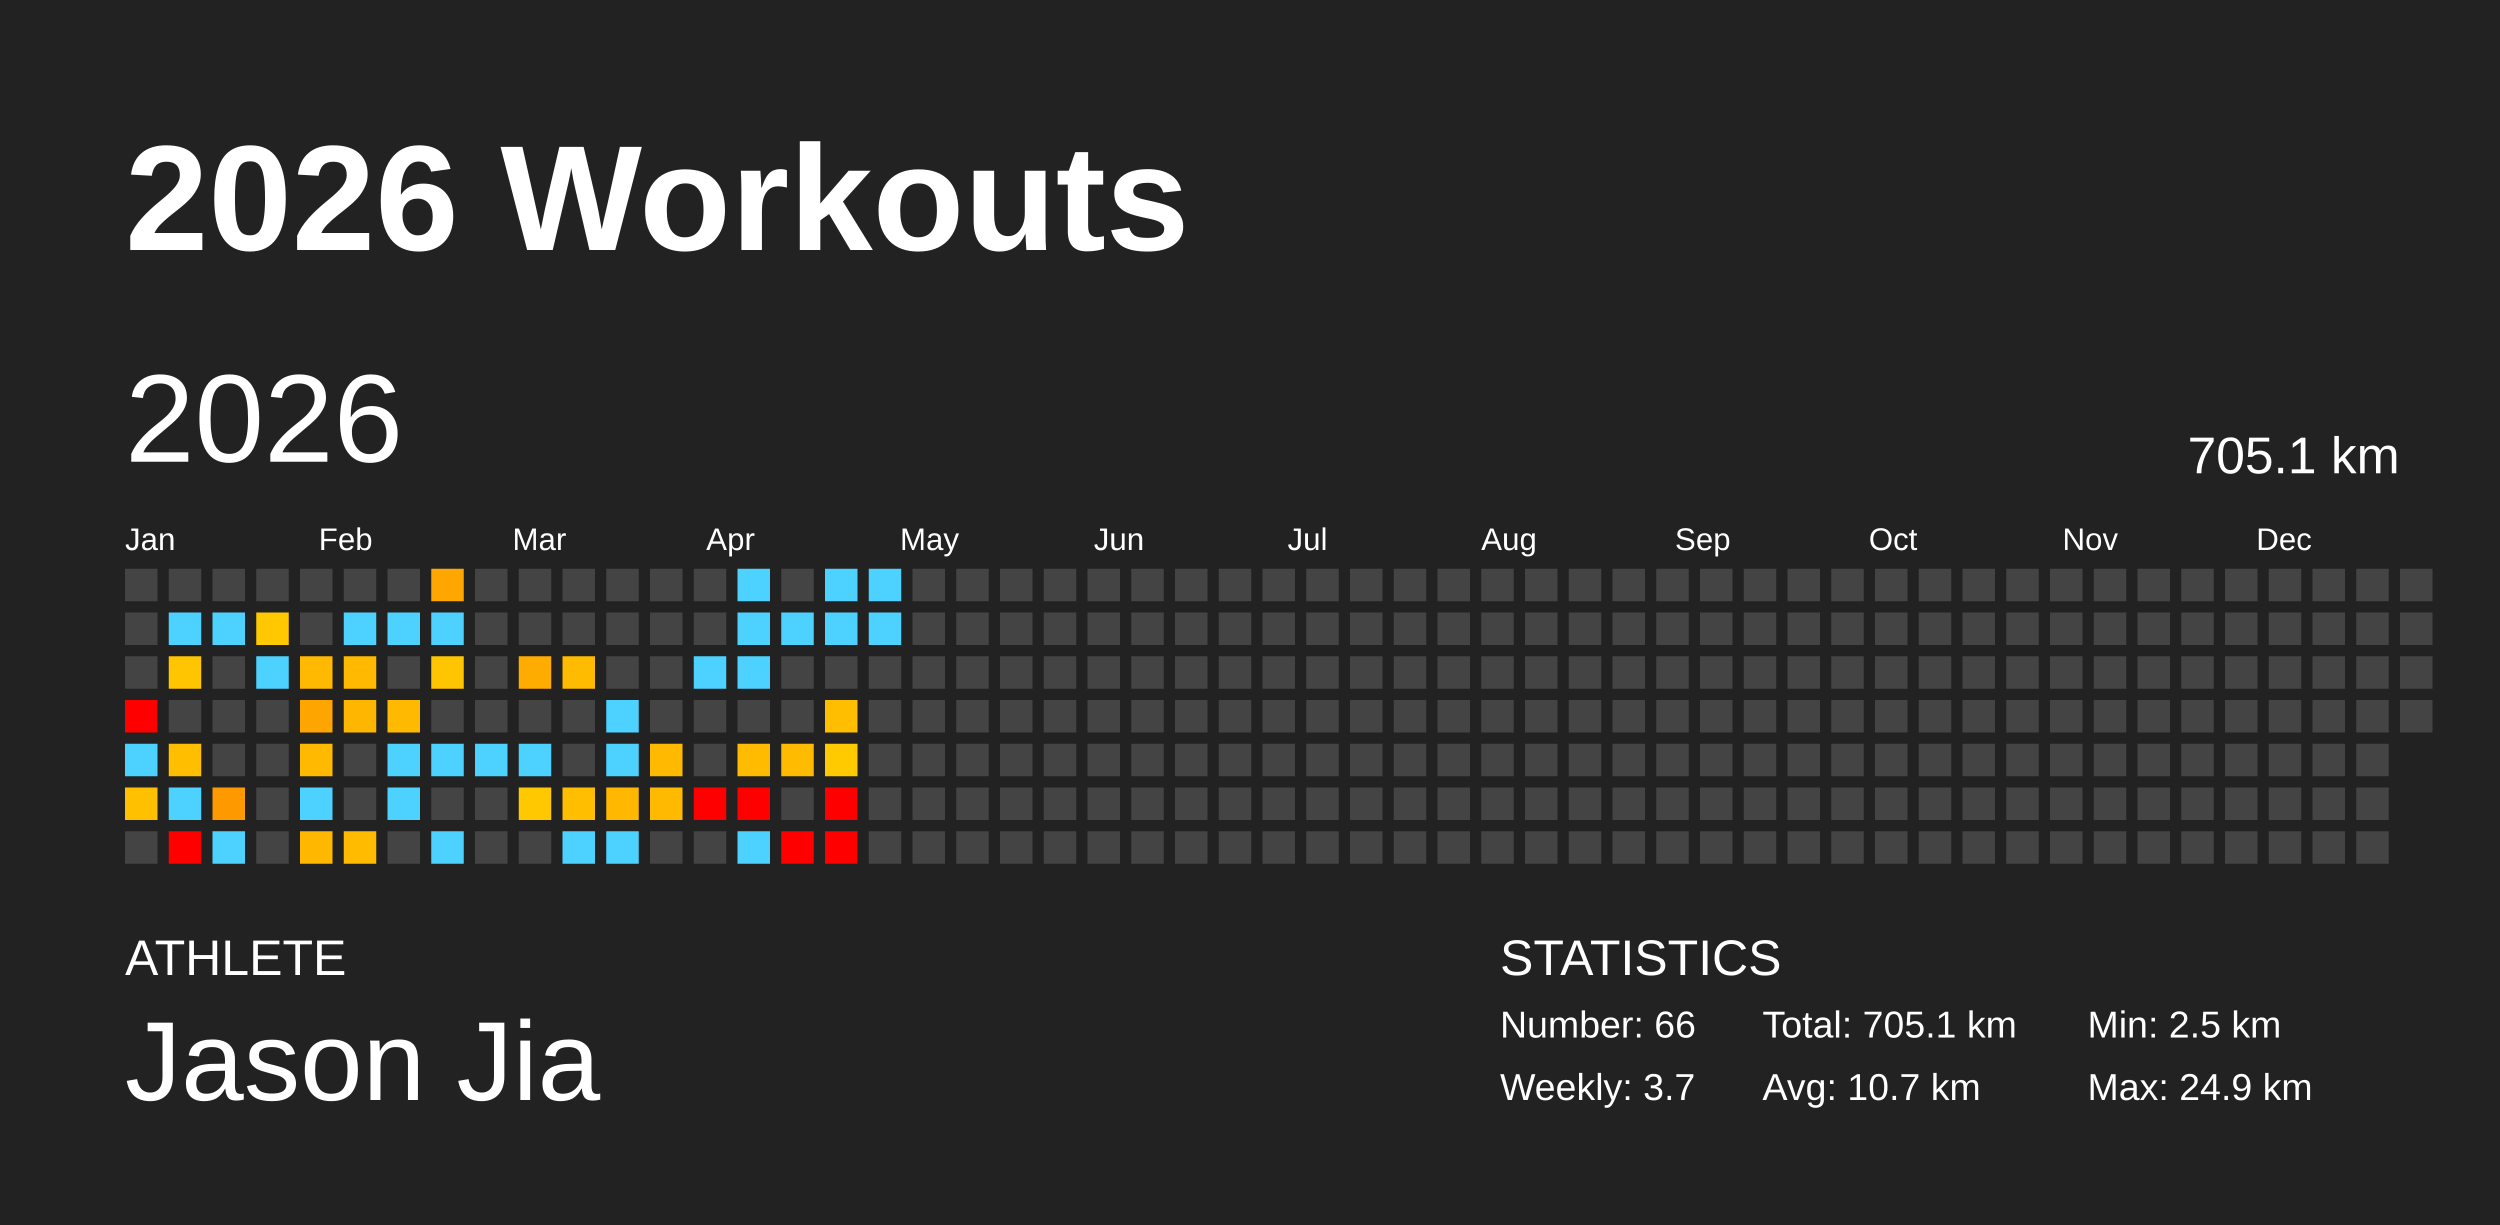
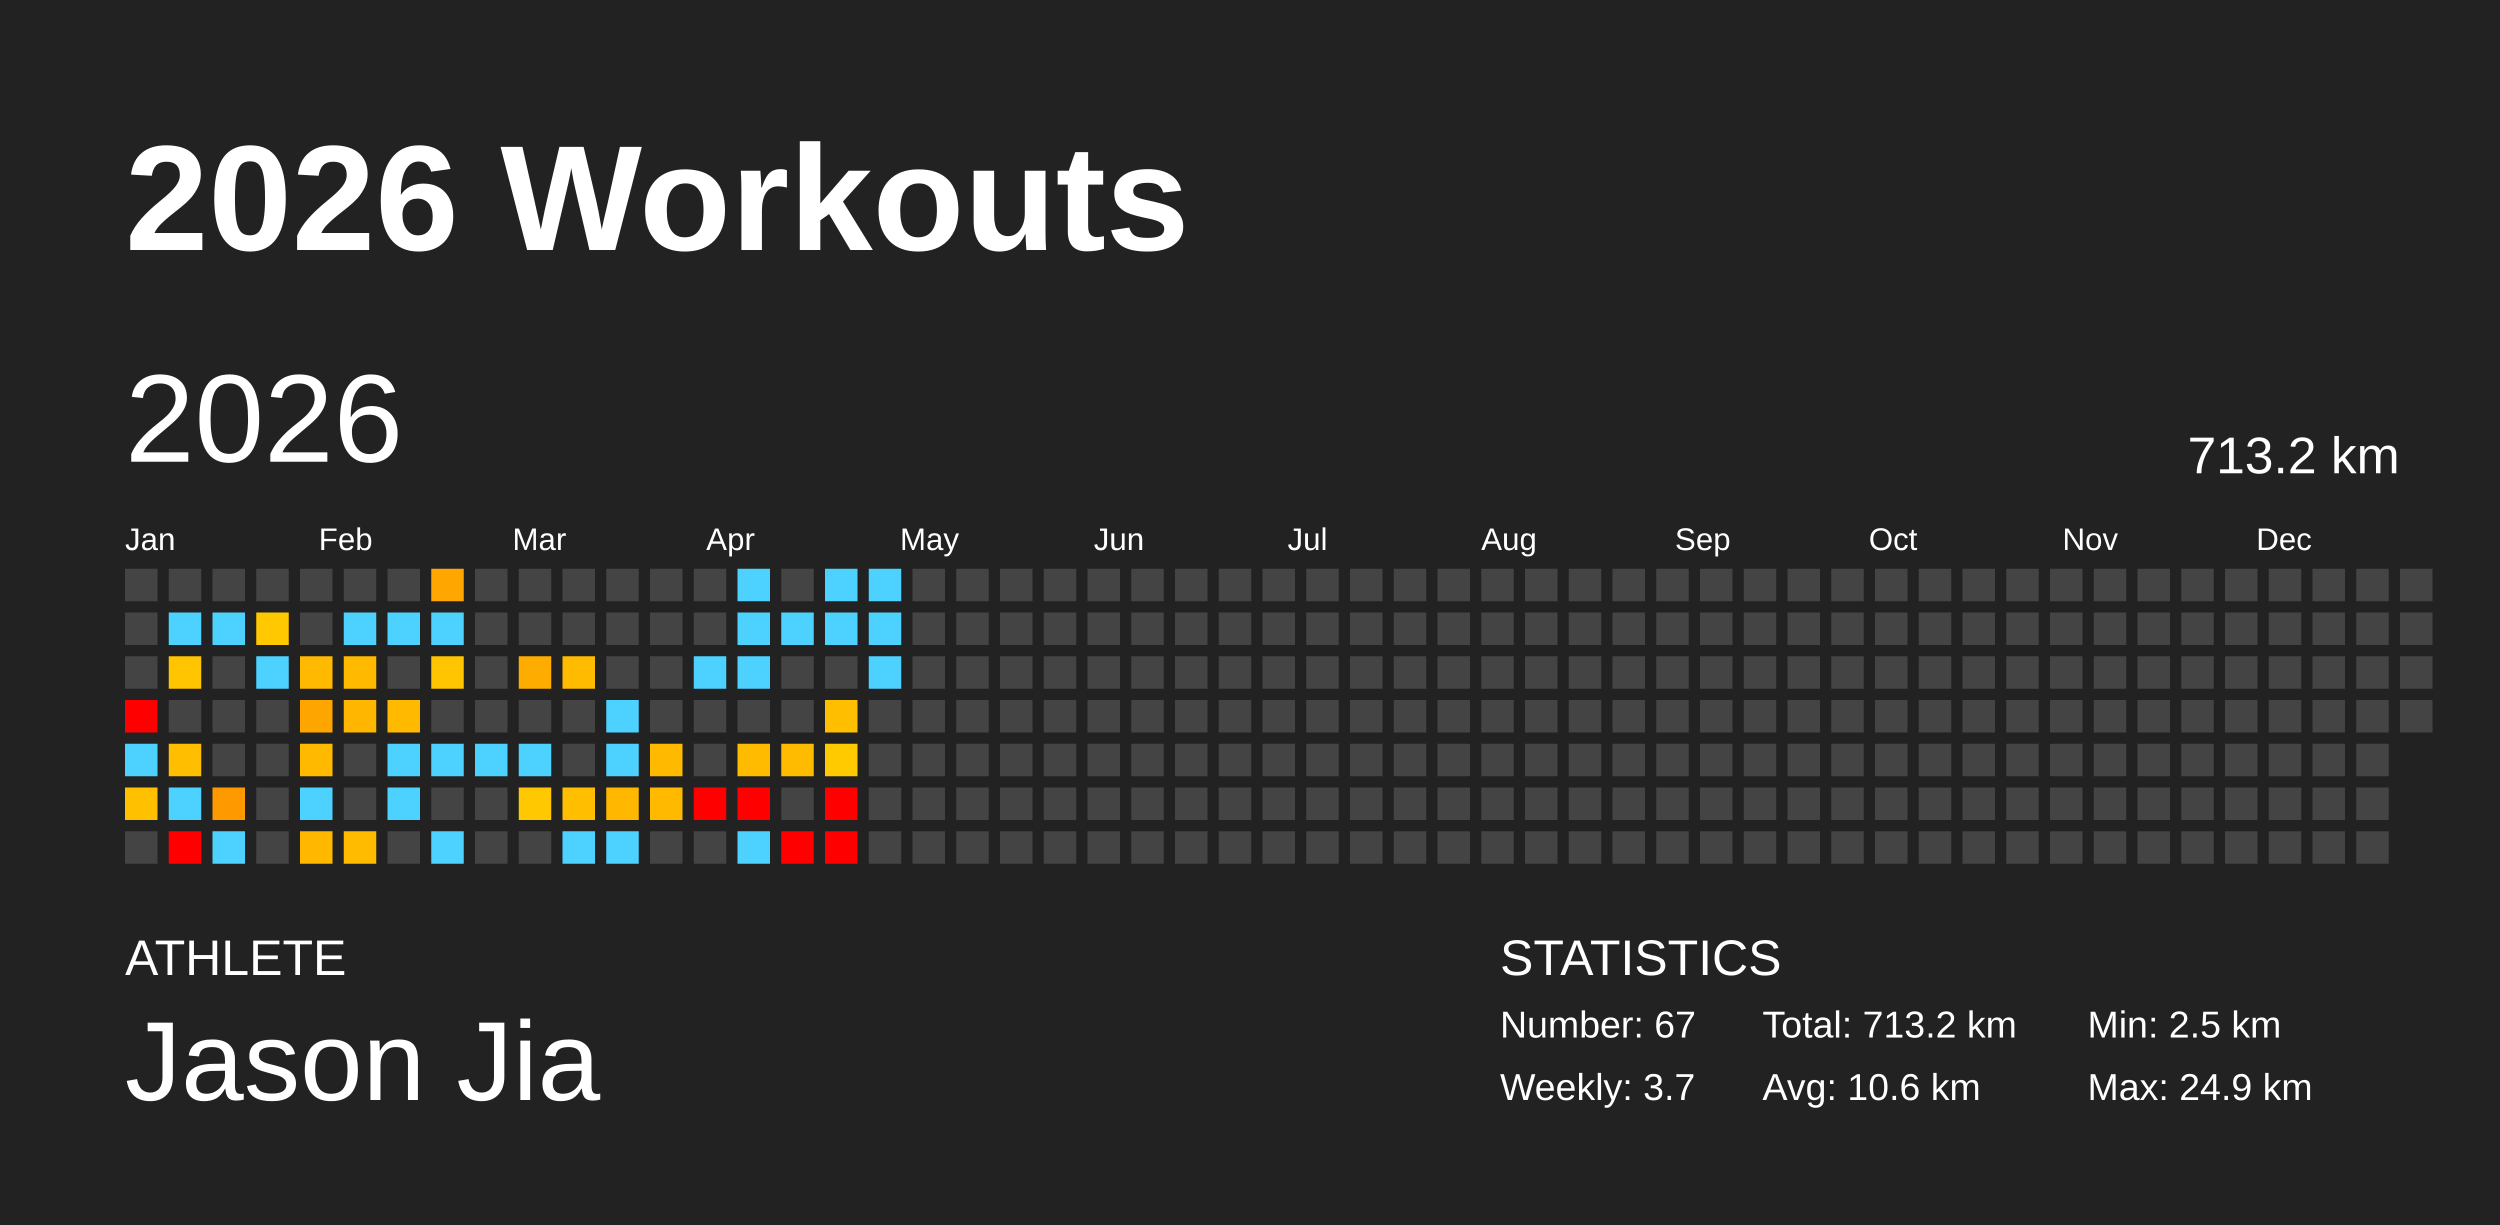
<svg xmlns="http://www.w3.org/2000/svg" baseProfile="full" height="98mm" version="1.1" viewBox="0,0,200,98" width="200mm">
  <defs />
  <rect fill="#222222" height="98" width="200" x="0" y="0" />
  <text fill="#FFFFFF" style="font-size:12px; font-family:Arial; font-weight:bold;" x="10" y="20">2026 Workouts</text>
  <text fill="#FFFFFF" style="font-size:4px; font-family:Arial" x="10" y="78">ATHLETE</text>
  <text fill="#FFFFFF" style="font-size:9px; font-family:Arial" x="10" y="88">Jason Jia</text>
  <text fill="#FFFFFF" style="font-size:4px; font-family:Arial" x="120" y="78">STATISTICS</text>
-   <text fill="#FFFFFF" style="font-size:3px; font-family:Arial" x="120" y="83">Number: 66</text>
+   <text fill="#FFFFFF" style="font-size:3px; font-family:Arial" x="120" y="83">Number: 67</text>
  <text fill="#FFFFFF" style="font-size:3px; font-family:Arial" x="120" y="88">Weekly: 3.7</text>
-   <text fill="#FFFFFF" style="font-size:3px; font-family:Arial" x="141" y="83">Total: 705.1 km</text>
-   <text fill="#FFFFFF" style="font-size:3px; font-family:Arial" x="141" y="88">Avg: 10.7 km</text>
+   <text fill="#FFFFFF" style="font-size:3px; font-family:Arial" x="141" y="83">Total: 713.2 km</text>
+   <text fill="#FFFFFF" style="font-size:3px; font-family:Arial" x="141" y="88">Avg: 10.6 km</text>
  <text fill="#FFFFFF" style="font-size:3px; font-family:Arial" x="167" y="83">Min: 2.5 km</text>
  <text fill="#FFFFFF" style="font-size:3px; font-family:Arial" x="167" y="88">Max: 24.9 km</text>
  <text dominant-baseline="hanging" fill="#FFFFFF" style="font-size:10.0px; font-family:Arial;" x="10" y="30">2026</text>
-   <text dominant-baseline="hanging" fill="#FFFFFF" style="font-size:4.125px; font-family:Arial;" x="175" y="35">705.1 km</text>
+   <text dominant-baseline="hanging" fill="#FFFFFF" style="font-size:4.125px; font-family:Arial;" x="175" y="35">713.2 km</text>
  <text fill="#FFFFFF" style="font-size:2.5px; font-family:Arial" x="10.0" y="44">Jan</text>
  <text fill="#FFFFFF" style="font-size:2.5px; font-family:Arial" x="25.5" y="44">Feb</text>
  <text fill="#FFFFFF" style="font-size:2.5px; font-family:Arial" x="41.0" y="44">Mar</text>
  <text fill="#FFFFFF" style="font-size:2.5px; font-family:Arial" x="56.5" y="44">Apr</text>
  <text fill="#FFFFFF" style="font-size:2.5px; font-family:Arial" x="72.0" y="44">May</text>
  <text fill="#FFFFFF" style="font-size:2.5px; font-family:Arial" x="87.5" y="44">Jun</text>
  <text fill="#FFFFFF" style="font-size:2.5px; font-family:Arial" x="103.0" y="44">Jul</text>
  <text fill="#FFFFFF" style="font-size:2.5px; font-family:Arial" x="118.5" y="44">Aug</text>
  <text fill="#FFFFFF" style="font-size:2.5px; font-family:Arial" x="134.0" y="44">Sep</text>
  <text fill="#FFFFFF" style="font-size:2.5px; font-family:Arial" x="149.5" y="44">Oct</text>
  <text fill="#FFFFFF" style="font-size:2.5px; font-family:Arial" x="165.0" y="44">Nov</text>
  <text fill="#FFFFFF" style="font-size:2.5px; font-family:Arial" x="180.5" y="44">Dec</text>
  <rect fill="#444444" height="2.6" width="2.6" x="10.0" y="45.5" />
  <rect fill="#444444" height="2.6" width="2.6" x="10.0" y="49.0" />
  <rect fill="#444444" height="2.6" width="2.6" x="10.0" y="52.5" />
  <rect fill="red" height="2.6" width="2.6" x="10.0" y="56.0" />
  <rect fill="#4dd2ff" height="2.6" width="2.6" x="10.0" y="59.5" />
  <rect fill="#ffc000" height="2.6" width="2.6" x="10.0" y="63.0" />
  <rect fill="#444444" height="2.6" width="2.6" x="10.0" y="66.5" />
  <rect fill="#444444" height="2.6" width="2.6" x="13.5" y="45.5" />
  <rect fill="#4dd2ff" height="2.6" width="2.6" x="13.5" y="49.0" />
  <rect fill="#ffc500" height="2.6" width="2.6" x="13.5" y="52.5" />
  <rect fill="#444444" height="2.6" width="2.6" x="13.5" y="56.0" />
  <rect fill="#ffbe00" height="2.6" width="2.6" x="13.5" y="59.5" />
  <rect fill="#4dd2ff" height="2.6" width="2.6" x="13.5" y="63.0" />
  <rect fill="red" height="2.6" width="2.6" x="13.5" y="66.5" />
  <rect fill="#444444" height="2.6" width="2.6" x="17.0" y="45.5" />
  <rect fill="#4dd2ff" height="2.6" width="2.6" x="17.0" y="49.0" />
  <rect fill="#444444" height="2.6" width="2.6" x="17.0" y="52.5" />
  <rect fill="#444444" height="2.6" width="2.6" x="17.0" y="56.0" />
  <rect fill="#444444" height="2.6" width="2.6" x="17.0" y="59.5" />
  <rect fill="#ff9900" height="2.6" width="2.6" x="17.0" y="63.0" />
  <rect fill="#4dd2ff" height="2.6" width="2.6" x="17.0" y="66.5" />
  <rect fill="#444444" height="2.6" width="2.6" x="20.5" y="45.5" />
  <rect fill="#ffc800" height="2.6" width="2.6" x="20.5" y="49.0" />
  <rect fill="#4dd2ff" height="2.6" width="2.6" x="20.5" y="52.5" />
  <rect fill="#444444" height="2.6" width="2.6" x="20.5" y="56.0" />
  <rect fill="#444444" height="2.6" width="2.6" x="20.5" y="59.5" />
  <rect fill="#444444" height="2.6" width="2.6" x="20.5" y="63.0" />
  <rect fill="#444444" height="2.6" width="2.6" x="20.5" y="66.5" />
  <rect fill="#444444" height="2.6" width="2.6" x="24.0" y="45.5" />
  <rect fill="#444444" height="2.6" width="2.6" x="24.0" y="49.0" />
  <rect fill="#ffb900" height="2.6" width="2.6" x="24.0" y="52.5" />
  <rect fill="#ffa500" height="2.6" width="2.6" x="24.0" y="56.0" />
  <rect fill="#ffba00" height="2.6" width="2.6" x="24.0" y="59.5" />
  <rect fill="#4dd2ff" height="2.6" width="2.6" x="24.0" y="63.0" />
  <rect fill="#ffb700" height="2.6" width="2.6" x="24.0" y="66.5" />
  <rect fill="#444444" height="2.6" width="2.6" x="27.5" y="45.5" />
  <rect fill="#4dd2ff" height="2.6" width="2.6" x="27.5" y="49.0" />
  <rect fill="#ffba00" height="2.6" width="2.6" x="27.5" y="52.5" />
  <rect fill="#ffb600" height="2.6" width="2.6" x="27.5" y="56.0" />
  <rect fill="#444444" height="2.6" width="2.6" x="27.5" y="59.5" />
  <rect fill="#444444" height="2.6" width="2.6" x="27.5" y="63.0" />
  <rect fill="#ffbb00" height="2.6" width="2.6" x="27.5" y="66.5" />
  <rect fill="#444444" height="2.6" width="2.6" x="31.0" y="45.5" />
  <rect fill="#4dd2ff" height="2.6" width="2.6" x="31.0" y="49.0" />
  <rect fill="#444444" height="2.6" width="2.6" x="31.0" y="52.5" />
  <rect fill="#ffba00" height="2.6" width="2.6" x="31.0" y="56.0" />
  <rect fill="#4dd2ff" height="2.6" width="2.6" x="31.0" y="59.5" />
  <rect fill="#4dd2ff" height="2.6" width="2.6" x="31.0" y="63.0" />
  <rect fill="#444444" height="2.6" width="2.6" x="31.0" y="66.5" />
  <rect fill="#ffa600" height="2.6" width="2.6" x="34.5" y="45.5" />
  <rect fill="#4dd2ff" height="2.6" width="2.6" x="34.5" y="49.0" />
  <rect fill="#ffc500" height="2.6" width="2.6" x="34.5" y="52.5" />
  <rect fill="#444444" height="2.6" width="2.6" x="34.5" y="56.0" />
  <rect fill="#4dd2ff" height="2.6" width="2.6" x="34.5" y="59.5" />
  <rect fill="#444444" height="2.6" width="2.6" x="34.5" y="63.0" />
  <rect fill="#4dd2ff" height="2.6" width="2.6" x="34.5" y="66.5" />
  <rect fill="#444444" height="2.6" width="2.6" x="38.0" y="45.5" />
  <rect fill="#444444" height="2.6" width="2.6" x="38.0" y="49.0" />
  <rect fill="#444444" height="2.6" width="2.6" x="38.0" y="52.5" />
  <rect fill="#444444" height="2.6" width="2.6" x="38.0" y="56.0" />
  <rect fill="#4dd2ff" height="2.6" width="2.6" x="38.0" y="59.5" />
  <rect fill="#444444" height="2.6" width="2.6" x="38.0" y="63.0" />
  <rect fill="#444444" height="2.6" width="2.6" x="38.0" y="66.5" />
  <rect fill="#444444" height="2.6" width="2.6" x="41.5" y="45.5" />
  <rect fill="#444444" height="2.6" width="2.6" x="41.5" y="49.0" />
  <rect fill="#ffac00" height="2.6" width="2.6" x="41.5" y="52.5" />
  <rect fill="#444444" height="2.6" width="2.6" x="41.5" y="56.0" />
  <rect fill="#4dd2ff" height="2.6" width="2.6" x="41.5" y="59.5" />
  <rect fill="#ffc800" height="2.6" width="2.6" x="41.5" y="63.0" />
  <rect fill="#444444" height="2.6" width="2.6" x="41.5" y="66.5" />
  <rect fill="#444444" height="2.6" width="2.6" x="45.0" y="45.5" />
  <rect fill="#444444" height="2.6" width="2.6" x="45.0" y="49.0" />
  <rect fill="#ffbb00" height="2.6" width="2.6" x="45.0" y="52.5" />
  <rect fill="#444444" height="2.6" width="2.6" x="45.0" y="56.0" />
  <rect fill="#444444" height="2.6" width="2.6" x="45.0" y="59.5" />
  <rect fill="#ffbe00" height="2.6" width="2.6" x="45.0" y="63.0" />
  <rect fill="#4dd2ff" height="2.6" width="2.6" x="45.0" y="66.5" />
  <rect fill="#444444" height="2.6" width="2.6" x="48.5" y="45.5" />
  <rect fill="#444444" height="2.6" width="2.6" x="48.5" y="49.0" />
  <rect fill="#444444" height="2.6" width="2.6" x="48.5" y="52.5" />
  <rect fill="#4dd2ff" height="2.6" width="2.6" x="48.5" y="56.0" />
  <rect fill="#4dd2ff" height="2.6" width="2.6" x="48.5" y="59.5" />
  <rect fill="#ffb700" height="2.6" width="2.6" x="48.5" y="63.0" />
  <rect fill="#4dd2ff" height="2.6" width="2.6" x="48.5" y="66.5" />
  <rect fill="#444444" height="2.6" width="2.6" x="52.0" y="45.5" />
  <rect fill="#444444" height="2.6" width="2.6" x="52.0" y="49.0" />
  <rect fill="#444444" height="2.6" width="2.6" x="52.0" y="52.5" />
  <rect fill="#444444" height="2.6" width="2.6" x="52.0" y="56.0" />
  <rect fill="#ffba00" height="2.6" width="2.6" x="52.0" y="59.5" />
  <rect fill="#ffba00" height="2.6" width="2.6" x="52.0" y="63.0" />
  <rect fill="#444444" height="2.6" width="2.6" x="52.0" y="66.5" />
  <rect fill="#444444" height="2.6" width="2.6" x="55.5" y="45.5" />
  <rect fill="#444444" height="2.6" width="2.6" x="55.5" y="49.0" />
  <rect fill="#4dd2ff" height="2.6" width="2.6" x="55.5" y="52.5" />
  <rect fill="#444444" height="2.6" width="2.6" x="55.5" y="56.0" />
  <rect fill="#444444" height="2.6" width="2.6" x="55.5" y="59.5" />
  <rect fill="red" height="2.6" width="2.6" x="55.5" y="63.0" />
  <rect fill="#444444" height="2.6" width="2.6" x="55.5" y="66.5" />
  <rect fill="#4dd2ff" height="2.6" width="2.6" x="59.0" y="45.5" />
  <rect fill="#4dd2ff" height="2.6" width="2.6" x="59.0" y="49.0" />
  <rect fill="#4dd2ff" height="2.6" width="2.6" x="59.0" y="52.5" />
  <rect fill="#444444" height="2.6" width="2.6" x="59.0" y="56.0" />
  <rect fill="#ffbb00" height="2.6" width="2.6" x="59.0" y="59.5" />
  <rect fill="red" height="2.6" width="2.6" x="59.0" y="63.0" />
  <rect fill="#4dd2ff" height="2.6" width="2.6" x="59.0" y="66.5" />
  <rect fill="#444444" height="2.6" width="2.6" x="62.5" y="45.5" />
  <rect fill="#4dd2ff" height="2.6" width="2.6" x="62.5" y="49.0" />
  <rect fill="#444444" height="2.6" width="2.6" x="62.5" y="52.5" />
  <rect fill="#444444" height="2.6" width="2.6" x="62.5" y="56.0" />
  <rect fill="#ffbb00" height="2.6" width="2.6" x="62.5" y="59.5" />
  <rect fill="#444444" height="2.6" width="2.6" x="62.5" y="63.0" />
  <rect fill="red" height="2.6" width="2.6" x="62.5" y="66.5" />
  <rect fill="#4dd2ff" height="2.6" width="2.6" x="66.0" y="45.5" />
  <rect fill="#4dd2ff" height="2.6" width="2.6" x="66.0" y="49.0" />
  <rect fill="#444444" height="2.6" width="2.6" x="66.0" y="52.5" />
  <rect fill="#ffbe00" height="2.6" width="2.6" x="66.0" y="56.0" />
  <rect fill="#ffca00" height="2.6" width="2.6" x="66.0" y="59.5" />
  <rect fill="red" height="2.6" width="2.6" x="66.0" y="63.0" />
  <rect fill="red" height="2.6" width="2.6" x="66.0" y="66.5" />
  <rect fill="#4dd2ff" height="2.6" width="2.6" x="69.5" y="45.5" />
  <rect fill="#4dd2ff" height="2.6" width="2.6" x="69.5" y="49.0" />
-   <rect fill="#444444" height="2.6" width="2.6" x="69.5" y="52.5" />
+   <rect fill="#4dd2ff" height="2.6" width="2.6" x="69.5" y="52.5" />
  <rect fill="#444444" height="2.6" width="2.6" x="69.5" y="56.0" />
  <rect fill="#444444" height="2.6" width="2.6" x="69.5" y="59.5" />
  <rect fill="#444444" height="2.6" width="2.6" x="69.5" y="63.0" />
  <rect fill="#444444" height="2.6" width="2.6" x="69.5" y="66.5" />
  <rect fill="#444444" height="2.6" width="2.6" x="73.0" y="45.5" />
  <rect fill="#444444" height="2.6" width="2.6" x="73.0" y="49.0" />
  <rect fill="#444444" height="2.6" width="2.6" x="73.0" y="52.5" />
  <rect fill="#444444" height="2.6" width="2.6" x="73.0" y="56.0" />
  <rect fill="#444444" height="2.6" width="2.6" x="73.0" y="59.5" />
  <rect fill="#444444" height="2.6" width="2.6" x="73.0" y="63.0" />
  <rect fill="#444444" height="2.6" width="2.6" x="73.0" y="66.5" />
  <rect fill="#444444" height="2.6" width="2.6" x="76.5" y="45.5" />
  <rect fill="#444444" height="2.6" width="2.6" x="76.5" y="49.0" />
  <rect fill="#444444" height="2.6" width="2.6" x="76.5" y="52.5" />
  <rect fill="#444444" height="2.6" width="2.6" x="76.5" y="56.0" />
  <rect fill="#444444" height="2.6" width="2.6" x="76.5" y="59.5" />
  <rect fill="#444444" height="2.6" width="2.6" x="76.5" y="63.0" />
  <rect fill="#444444" height="2.6" width="2.6" x="76.5" y="66.5" />
  <rect fill="#444444" height="2.6" width="2.6" x="80.0" y="45.5" />
  <rect fill="#444444" height="2.6" width="2.6" x="80.0" y="49.0" />
  <rect fill="#444444" height="2.6" width="2.6" x="80.0" y="52.5" />
  <rect fill="#444444" height="2.6" width="2.6" x="80.0" y="56.0" />
  <rect fill="#444444" height="2.6" width="2.6" x="80.0" y="59.5" />
  <rect fill="#444444" height="2.6" width="2.6" x="80.0" y="63.0" />
  <rect fill="#444444" height="2.6" width="2.6" x="80.0" y="66.5" />
  <rect fill="#444444" height="2.6" width="2.6" x="83.5" y="45.5" />
  <rect fill="#444444" height="2.6" width="2.6" x="83.5" y="49.0" />
  <rect fill="#444444" height="2.6" width="2.6" x="83.5" y="52.5" />
  <rect fill="#444444" height="2.6" width="2.6" x="83.5" y="56.0" />
  <rect fill="#444444" height="2.6" width="2.6" x="83.5" y="59.5" />
  <rect fill="#444444" height="2.6" width="2.6" x="83.5" y="63.0" />
  <rect fill="#444444" height="2.6" width="2.6" x="83.5" y="66.5" />
  <rect fill="#444444" height="2.6" width="2.6" x="87.0" y="45.5" />
  <rect fill="#444444" height="2.6" width="2.6" x="87.0" y="49.0" />
  <rect fill="#444444" height="2.6" width="2.6" x="87.0" y="52.5" />
  <rect fill="#444444" height="2.6" width="2.6" x="87.0" y="56.0" />
  <rect fill="#444444" height="2.6" width="2.6" x="87.0" y="59.5" />
  <rect fill="#444444" height="2.6" width="2.6" x="87.0" y="63.0" />
  <rect fill="#444444" height="2.6" width="2.6" x="87.0" y="66.5" />
  <rect fill="#444444" height="2.6" width="2.6" x="90.5" y="45.5" />
  <rect fill="#444444" height="2.6" width="2.6" x="90.5" y="49.0" />
  <rect fill="#444444" height="2.6" width="2.6" x="90.5" y="52.5" />
  <rect fill="#444444" height="2.6" width="2.6" x="90.5" y="56.0" />
  <rect fill="#444444" height="2.6" width="2.6" x="90.5" y="59.5" />
  <rect fill="#444444" height="2.6" width="2.6" x="90.5" y="63.0" />
  <rect fill="#444444" height="2.6" width="2.6" x="90.5" y="66.5" />
  <rect fill="#444444" height="2.6" width="2.6" x="94.0" y="45.5" />
  <rect fill="#444444" height="2.6" width="2.6" x="94.0" y="49.0" />
  <rect fill="#444444" height="2.6" width="2.6" x="94.0" y="52.5" />
  <rect fill="#444444" height="2.6" width="2.6" x="94.0" y="56.0" />
  <rect fill="#444444" height="2.6" width="2.6" x="94.0" y="59.5" />
  <rect fill="#444444" height="2.6" width="2.6" x="94.0" y="63.0" />
  <rect fill="#444444" height="2.6" width="2.6" x="94.0" y="66.5" />
  <rect fill="#444444" height="2.6" width="2.6" x="97.5" y="45.5" />
  <rect fill="#444444" height="2.6" width="2.6" x="97.5" y="49.0" />
  <rect fill="#444444" height="2.6" width="2.6" x="97.5" y="52.5" />
  <rect fill="#444444" height="2.6" width="2.6" x="97.5" y="56.0" />
  <rect fill="#444444" height="2.6" width="2.6" x="97.5" y="59.5" />
  <rect fill="#444444" height="2.6" width="2.6" x="97.5" y="63.0" />
  <rect fill="#444444" height="2.6" width="2.6" x="97.5" y="66.5" />
  <rect fill="#444444" height="2.6" width="2.6" x="101.0" y="45.5" />
  <rect fill="#444444" height="2.6" width="2.6" x="101.0" y="49.0" />
  <rect fill="#444444" height="2.6" width="2.6" x="101.0" y="52.5" />
  <rect fill="#444444" height="2.6" width="2.6" x="101.0" y="56.0" />
  <rect fill="#444444" height="2.6" width="2.6" x="101.0" y="59.5" />
  <rect fill="#444444" height="2.6" width="2.6" x="101.0" y="63.0" />
  <rect fill="#444444" height="2.6" width="2.6" x="101.0" y="66.5" />
  <rect fill="#444444" height="2.6" width="2.6" x="104.5" y="45.5" />
  <rect fill="#444444" height="2.6" width="2.6" x="104.5" y="49.0" />
  <rect fill="#444444" height="2.6" width="2.6" x="104.5" y="52.5" />
  <rect fill="#444444" height="2.6" width="2.6" x="104.5" y="56.0" />
  <rect fill="#444444" height="2.6" width="2.6" x="104.5" y="59.5" />
  <rect fill="#444444" height="2.6" width="2.6" x="104.5" y="63.0" />
  <rect fill="#444444" height="2.6" width="2.6" x="104.5" y="66.5" />
  <rect fill="#444444" height="2.6" width="2.6" x="108.0" y="45.5" />
  <rect fill="#444444" height="2.6" width="2.6" x="108.0" y="49.0" />
  <rect fill="#444444" height="2.6" width="2.6" x="108.0" y="52.5" />
  <rect fill="#444444" height="2.6" width="2.6" x="108.0" y="56.0" />
  <rect fill="#444444" height="2.6" width="2.6" x="108.0" y="59.5" />
  <rect fill="#444444" height="2.6" width="2.6" x="108.0" y="63.0" />
  <rect fill="#444444" height="2.6" width="2.6" x="108.0" y="66.5" />
  <rect fill="#444444" height="2.6" width="2.6" x="111.5" y="45.5" />
  <rect fill="#444444" height="2.6" width="2.6" x="111.5" y="49.0" />
  <rect fill="#444444" height="2.6" width="2.6" x="111.5" y="52.5" />
  <rect fill="#444444" height="2.6" width="2.6" x="111.5" y="56.0" />
  <rect fill="#444444" height="2.6" width="2.6" x="111.5" y="59.5" />
  <rect fill="#444444" height="2.6" width="2.6" x="111.5" y="63.0" />
  <rect fill="#444444" height="2.6" width="2.6" x="111.5" y="66.5" />
  <rect fill="#444444" height="2.6" width="2.6" x="115.0" y="45.5" />
  <rect fill="#444444" height="2.6" width="2.6" x="115.0" y="49.0" />
  <rect fill="#444444" height="2.6" width="2.6" x="115.0" y="52.5" />
  <rect fill="#444444" height="2.6" width="2.6" x="115.0" y="56.0" />
  <rect fill="#444444" height="2.6" width="2.6" x="115.0" y="59.5" />
  <rect fill="#444444" height="2.6" width="2.6" x="115.0" y="63.0" />
  <rect fill="#444444" height="2.6" width="2.6" x="115.0" y="66.5" />
  <rect fill="#444444" height="2.6" width="2.6" x="118.5" y="45.5" />
  <rect fill="#444444" height="2.6" width="2.6" x="118.5" y="49.0" />
  <rect fill="#444444" height="2.6" width="2.6" x="118.5" y="52.5" />
  <rect fill="#444444" height="2.6" width="2.6" x="118.5" y="56.0" />
  <rect fill="#444444" height="2.6" width="2.6" x="118.5" y="59.5" />
  <rect fill="#444444" height="2.6" width="2.6" x="118.5" y="63.0" />
  <rect fill="#444444" height="2.6" width="2.6" x="118.5" y="66.5" />
  <rect fill="#444444" height="2.6" width="2.6" x="122.0" y="45.5" />
  <rect fill="#444444" height="2.6" width="2.6" x="122.0" y="49.0" />
  <rect fill="#444444" height="2.6" width="2.6" x="122.0" y="52.5" />
  <rect fill="#444444" height="2.6" width="2.6" x="122.0" y="56.0" />
  <rect fill="#444444" height="2.6" width="2.6" x="122.0" y="59.5" />
  <rect fill="#444444" height="2.6" width="2.6" x="122.0" y="63.0" />
  <rect fill="#444444" height="2.6" width="2.6" x="122.0" y="66.5" />
  <rect fill="#444444" height="2.6" width="2.6" x="125.5" y="45.5" />
  <rect fill="#444444" height="2.6" width="2.6" x="125.5" y="49.0" />
  <rect fill="#444444" height="2.6" width="2.6" x="125.5" y="52.5" />
  <rect fill="#444444" height="2.6" width="2.6" x="125.5" y="56.0" />
  <rect fill="#444444" height="2.6" width="2.6" x="125.5" y="59.5" />
  <rect fill="#444444" height="2.6" width="2.6" x="125.5" y="63.0" />
  <rect fill="#444444" height="2.6" width="2.6" x="125.5" y="66.5" />
  <rect fill="#444444" height="2.6" width="2.6" x="129.0" y="45.5" />
  <rect fill="#444444" height="2.6" width="2.6" x="129.0" y="49.0" />
  <rect fill="#444444" height="2.6" width="2.6" x="129.0" y="52.5" />
  <rect fill="#444444" height="2.6" width="2.6" x="129.0" y="56.0" />
  <rect fill="#444444" height="2.6" width="2.6" x="129.0" y="59.5" />
  <rect fill="#444444" height="2.6" width="2.6" x="129.0" y="63.0" />
  <rect fill="#444444" height="2.6" width="2.6" x="129.0" y="66.5" />
  <rect fill="#444444" height="2.6" width="2.6" x="132.5" y="45.5" />
  <rect fill="#444444" height="2.6" width="2.6" x="132.5" y="49.0" />
  <rect fill="#444444" height="2.6" width="2.6" x="132.5" y="52.5" />
  <rect fill="#444444" height="2.6" width="2.6" x="132.5" y="56.0" />
  <rect fill="#444444" height="2.6" width="2.6" x="132.5" y="59.5" />
  <rect fill="#444444" height="2.6" width="2.6" x="132.5" y="63.0" />
  <rect fill="#444444" height="2.6" width="2.6" x="132.5" y="66.5" />
  <rect fill="#444444" height="2.6" width="2.6" x="136.0" y="45.5" />
  <rect fill="#444444" height="2.6" width="2.6" x="136.0" y="49.0" />
  <rect fill="#444444" height="2.6" width="2.6" x="136.0" y="52.5" />
  <rect fill="#444444" height="2.6" width="2.6" x="136.0" y="56.0" />
  <rect fill="#444444" height="2.6" width="2.6" x="136.0" y="59.5" />
  <rect fill="#444444" height="2.6" width="2.6" x="136.0" y="63.0" />
  <rect fill="#444444" height="2.6" width="2.6" x="136.0" y="66.5" />
  <rect fill="#444444" height="2.6" width="2.6" x="139.5" y="45.5" />
  <rect fill="#444444" height="2.6" width="2.6" x="139.5" y="49.0" />
  <rect fill="#444444" height="2.6" width="2.6" x="139.5" y="52.5" />
  <rect fill="#444444" height="2.6" width="2.6" x="139.5" y="56.0" />
  <rect fill="#444444" height="2.6" width="2.6" x="139.5" y="59.5" />
  <rect fill="#444444" height="2.6" width="2.6" x="139.5" y="63.0" />
  <rect fill="#444444" height="2.6" width="2.6" x="139.5" y="66.5" />
  <rect fill="#444444" height="2.6" width="2.6" x="143.0" y="45.5" />
  <rect fill="#444444" height="2.6" width="2.6" x="143.0" y="49.0" />
  <rect fill="#444444" height="2.6" width="2.6" x="143.0" y="52.5" />
  <rect fill="#444444" height="2.6" width="2.6" x="143.0" y="56.0" />
  <rect fill="#444444" height="2.6" width="2.6" x="143.0" y="59.5" />
  <rect fill="#444444" height="2.6" width="2.6" x="143.0" y="63.0" />
  <rect fill="#444444" height="2.6" width="2.6" x="143.0" y="66.5" />
  <rect fill="#444444" height="2.6" width="2.6" x="146.5" y="45.5" />
  <rect fill="#444444" height="2.6" width="2.6" x="146.5" y="49.0" />
  <rect fill="#444444" height="2.6" width="2.6" x="146.5" y="52.5" />
  <rect fill="#444444" height="2.6" width="2.6" x="146.5" y="56.0" />
  <rect fill="#444444" height="2.6" width="2.6" x="146.5" y="59.5" />
  <rect fill="#444444" height="2.6" width="2.6" x="146.5" y="63.0" />
  <rect fill="#444444" height="2.6" width="2.6" x="146.5" y="66.5" />
  <rect fill="#444444" height="2.6" width="2.6" x="150.0" y="45.5" />
  <rect fill="#444444" height="2.6" width="2.6" x="150.0" y="49.0" />
  <rect fill="#444444" height="2.6" width="2.6" x="150.0" y="52.5" />
  <rect fill="#444444" height="2.6" width="2.6" x="150.0" y="56.0" />
  <rect fill="#444444" height="2.6" width="2.6" x="150.0" y="59.5" />
  <rect fill="#444444" height="2.6" width="2.6" x="150.0" y="63.0" />
  <rect fill="#444444" height="2.6" width="2.6" x="150.0" y="66.5" />
  <rect fill="#444444" height="2.6" width="2.6" x="153.5" y="45.5" />
  <rect fill="#444444" height="2.6" width="2.6" x="153.5" y="49.0" />
  <rect fill="#444444" height="2.6" width="2.6" x="153.5" y="52.5" />
  <rect fill="#444444" height="2.6" width="2.6" x="153.5" y="56.0" />
  <rect fill="#444444" height="2.6" width="2.6" x="153.5" y="59.5" />
  <rect fill="#444444" height="2.6" width="2.6" x="153.5" y="63.0" />
  <rect fill="#444444" height="2.6" width="2.6" x="153.5" y="66.5" />
  <rect fill="#444444" height="2.6" width="2.6" x="157.0" y="45.5" />
  <rect fill="#444444" height="2.6" width="2.6" x="157.0" y="49.0" />
  <rect fill="#444444" height="2.6" width="2.6" x="157.0" y="52.5" />
  <rect fill="#444444" height="2.6" width="2.6" x="157.0" y="56.0" />
  <rect fill="#444444" height="2.6" width="2.6" x="157.0" y="59.5" />
  <rect fill="#444444" height="2.6" width="2.6" x="157.0" y="63.0" />
  <rect fill="#444444" height="2.6" width="2.6" x="157.0" y="66.5" />
  <rect fill="#444444" height="2.6" width="2.6" x="160.5" y="45.5" />
  <rect fill="#444444" height="2.6" width="2.6" x="160.5" y="49.0" />
  <rect fill="#444444" height="2.6" width="2.6" x="160.5" y="52.5" />
  <rect fill="#444444" height="2.6" width="2.6" x="160.5" y="56.0" />
  <rect fill="#444444" height="2.6" width="2.6" x="160.5" y="59.5" />
  <rect fill="#444444" height="2.6" width="2.6" x="160.5" y="63.0" />
  <rect fill="#444444" height="2.6" width="2.6" x="160.5" y="66.5" />
  <rect fill="#444444" height="2.6" width="2.6" x="164.0" y="45.5" />
  <rect fill="#444444" height="2.6" width="2.6" x="164.0" y="49.0" />
  <rect fill="#444444" height="2.6" width="2.6" x="164.0" y="52.5" />
  <rect fill="#444444" height="2.6" width="2.6" x="164.0" y="56.0" />
  <rect fill="#444444" height="2.6" width="2.6" x="164.0" y="59.5" />
  <rect fill="#444444" height="2.6" width="2.6" x="164.0" y="63.0" />
  <rect fill="#444444" height="2.6" width="2.6" x="164.0" y="66.5" />
  <rect fill="#444444" height="2.6" width="2.6" x="167.5" y="45.5" />
  <rect fill="#444444" height="2.6" width="2.6" x="167.5" y="49.0" />
  <rect fill="#444444" height="2.6" width="2.6" x="167.5" y="52.5" />
  <rect fill="#444444" height="2.6" width="2.6" x="167.5" y="56.0" />
  <rect fill="#444444" height="2.6" width="2.6" x="167.5" y="59.5" />
  <rect fill="#444444" height="2.6" width="2.6" x="167.5" y="63.0" />
  <rect fill="#444444" height="2.6" width="2.6" x="167.5" y="66.5" />
  <rect fill="#444444" height="2.6" width="2.6" x="171.0" y="45.5" />
  <rect fill="#444444" height="2.6" width="2.6" x="171.0" y="49.0" />
  <rect fill="#444444" height="2.6" width="2.6" x="171.0" y="52.5" />
  <rect fill="#444444" height="2.6" width="2.6" x="171.0" y="56.0" />
  <rect fill="#444444" height="2.6" width="2.6" x="171.0" y="59.5" />
  <rect fill="#444444" height="2.6" width="2.6" x="171.0" y="63.0" />
  <rect fill="#444444" height="2.6" width="2.6" x="171.0" y="66.5" />
  <rect fill="#444444" height="2.6" width="2.6" x="174.5" y="45.5" />
  <rect fill="#444444" height="2.6" width="2.6" x="174.5" y="49.0" />
  <rect fill="#444444" height="2.6" width="2.6" x="174.5" y="52.5" />
  <rect fill="#444444" height="2.6" width="2.6" x="174.5" y="56.0" />
  <rect fill="#444444" height="2.6" width="2.6" x="174.5" y="59.5" />
  <rect fill="#444444" height="2.6" width="2.6" x="174.5" y="63.0" />
  <rect fill="#444444" height="2.6" width="2.6" x="174.5" y="66.5" />
  <rect fill="#444444" height="2.6" width="2.6" x="178.0" y="45.5" />
  <rect fill="#444444" height="2.6" width="2.6" x="178.0" y="49.0" />
  <rect fill="#444444" height="2.6" width="2.6" x="178.0" y="52.5" />
  <rect fill="#444444" height="2.6" width="2.6" x="178.0" y="56.0" />
  <rect fill="#444444" height="2.6" width="2.6" x="178.0" y="59.5" />
  <rect fill="#444444" height="2.6" width="2.6" x="178.0" y="63.0" />
  <rect fill="#444444" height="2.6" width="2.6" x="178.0" y="66.5" />
  <rect fill="#444444" height="2.6" width="2.6" x="181.5" y="45.5" />
  <rect fill="#444444" height="2.6" width="2.6" x="181.5" y="49.0" />
  <rect fill="#444444" height="2.6" width="2.6" x="181.5" y="52.5" />
  <rect fill="#444444" height="2.6" width="2.6" x="181.5" y="56.0" />
  <rect fill="#444444" height="2.6" width="2.6" x="181.5" y="59.5" />
  <rect fill="#444444" height="2.6" width="2.6" x="181.5" y="63.0" />
  <rect fill="#444444" height="2.6" width="2.6" x="181.5" y="66.5" />
  <rect fill="#444444" height="2.6" width="2.6" x="185.0" y="45.5" />
  <rect fill="#444444" height="2.6" width="2.6" x="185.0" y="49.0" />
  <rect fill="#444444" height="2.6" width="2.6" x="185.0" y="52.5" />
  <rect fill="#444444" height="2.6" width="2.6" x="185.0" y="56.0" />
  <rect fill="#444444" height="2.6" width="2.6" x="185.0" y="59.5" />
  <rect fill="#444444" height="2.6" width="2.6" x="185.0" y="63.0" />
  <rect fill="#444444" height="2.6" width="2.6" x="185.0" y="66.5" />
  <rect fill="#444444" height="2.6" width="2.6" x="188.5" y="45.5" />
  <rect fill="#444444" height="2.6" width="2.6" x="188.5" y="49.0" />
  <rect fill="#444444" height="2.6" width="2.6" x="188.5" y="52.5" />
  <rect fill="#444444" height="2.6" width="2.6" x="188.5" y="56.0" />
  <rect fill="#444444" height="2.6" width="2.6" x="188.5" y="59.5" />
  <rect fill="#444444" height="2.6" width="2.6" x="188.5" y="63.0" />
  <rect fill="#444444" height="2.6" width="2.6" x="188.5" y="66.5" />
  <rect fill="#444444" height="2.6" width="2.6" x="192.0" y="45.5" />
  <rect fill="#444444" height="2.6" width="2.6" x="192.0" y="49.0" />
  <rect fill="#444444" height="2.6" width="2.6" x="192.0" y="52.5" />
  <rect fill="#444444" height="2.6" width="2.6" x="192.0" y="56.0" />
</svg>
